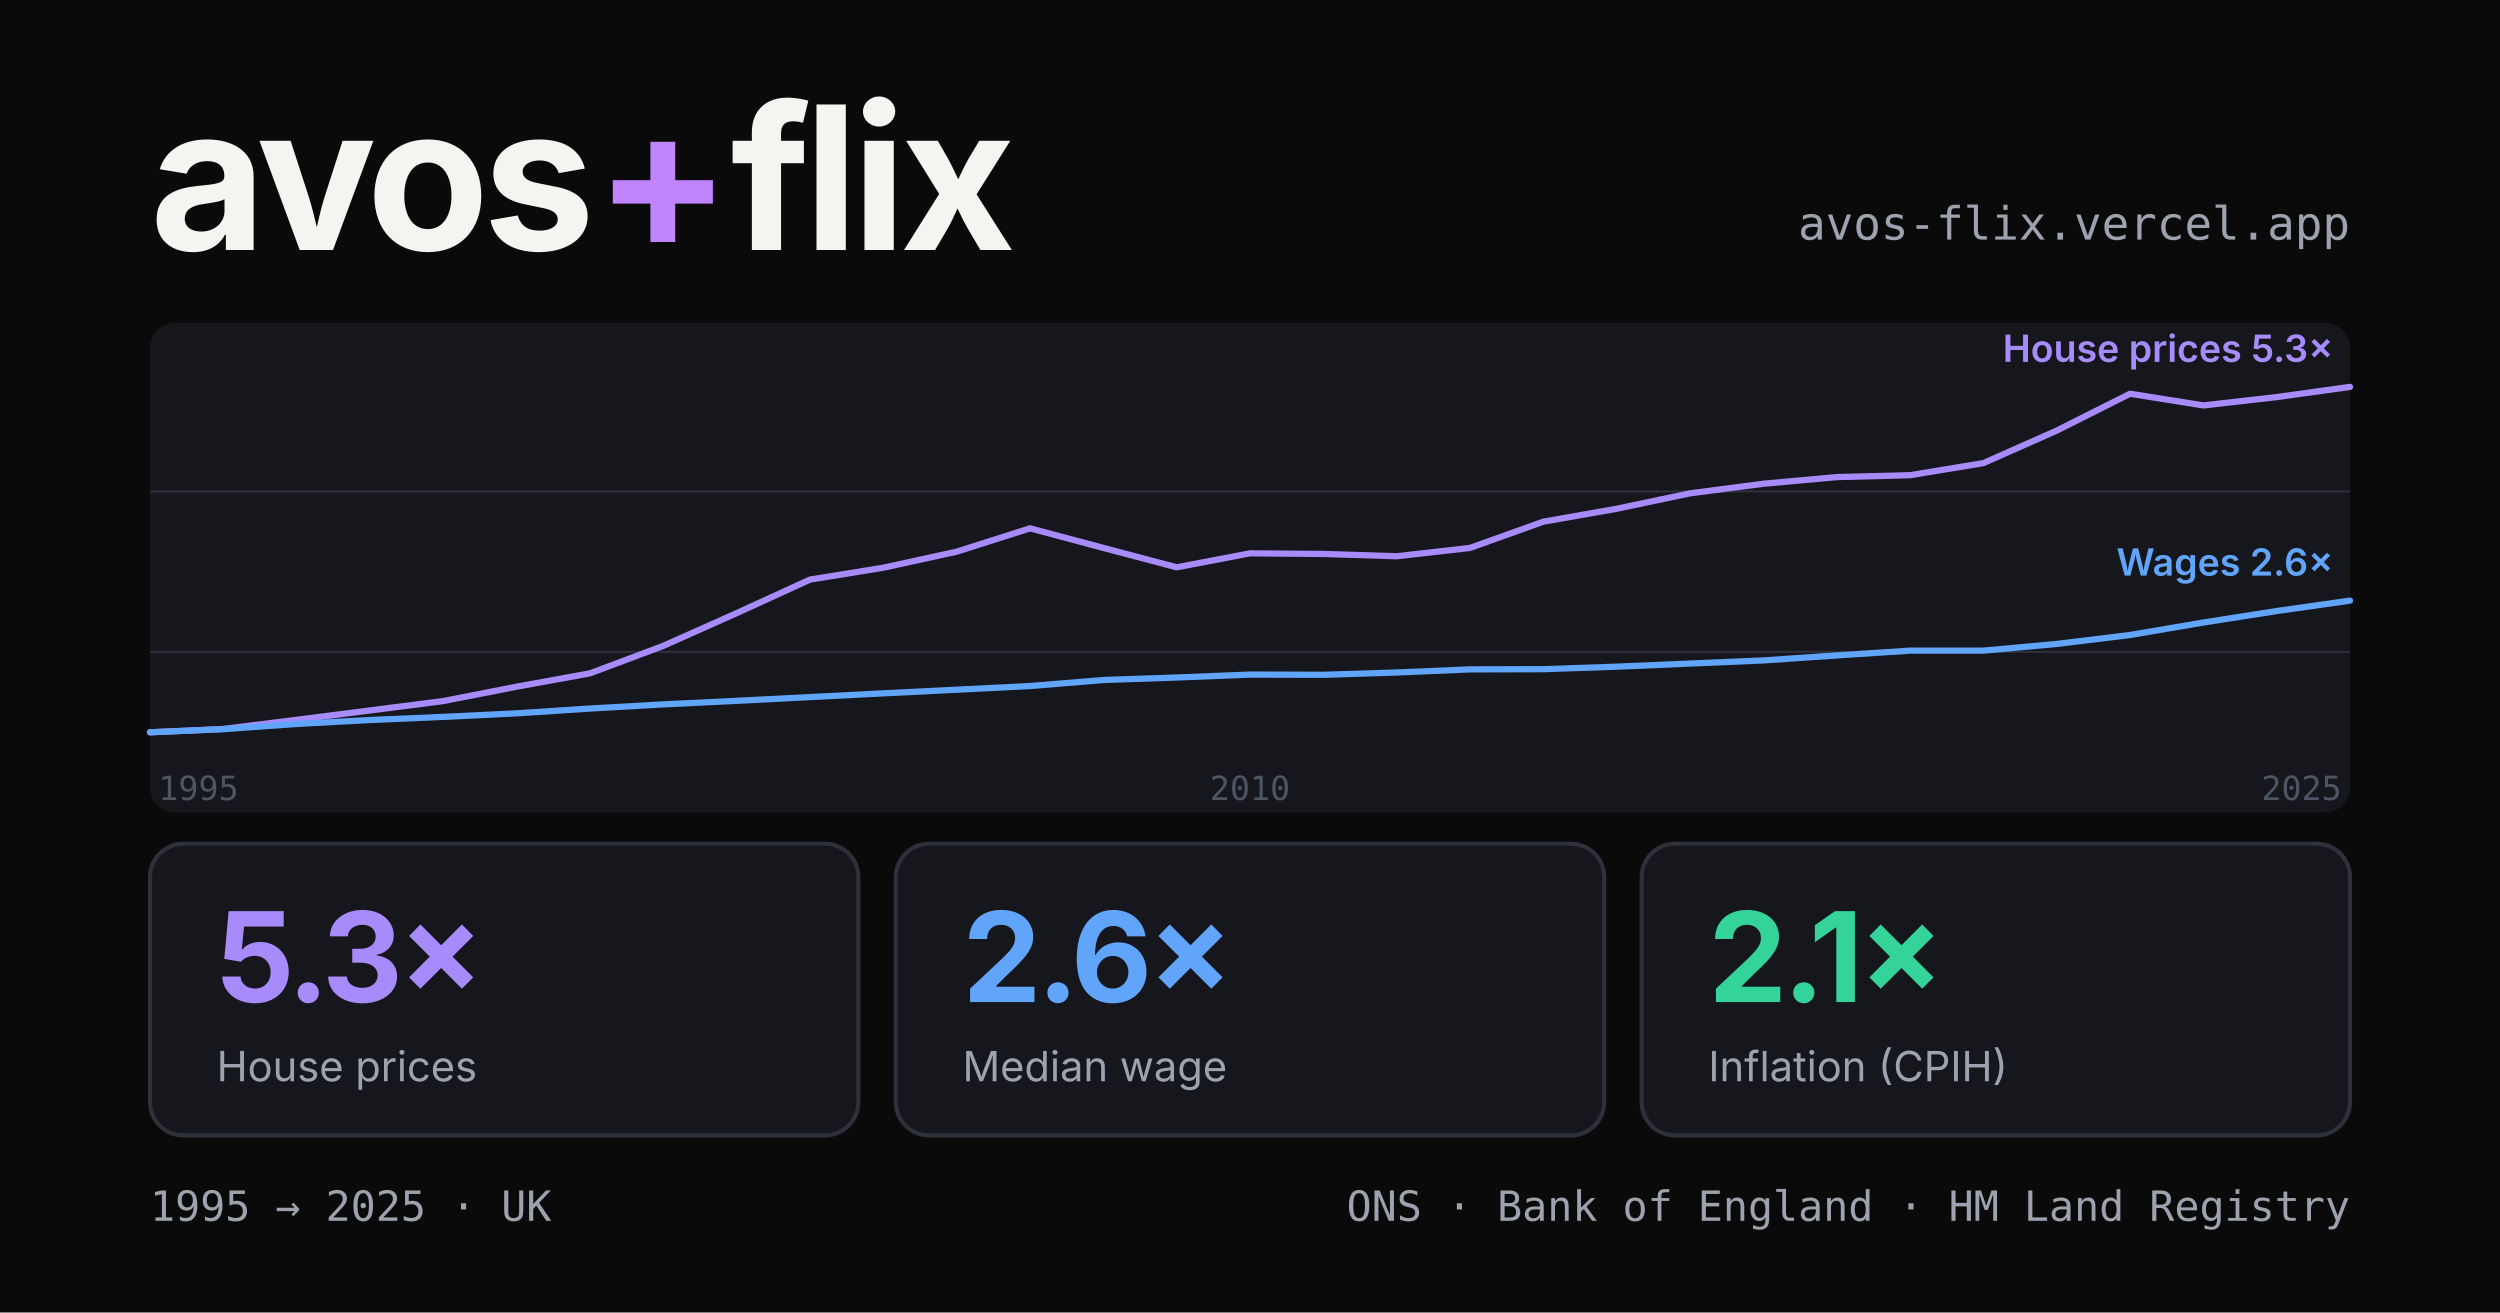
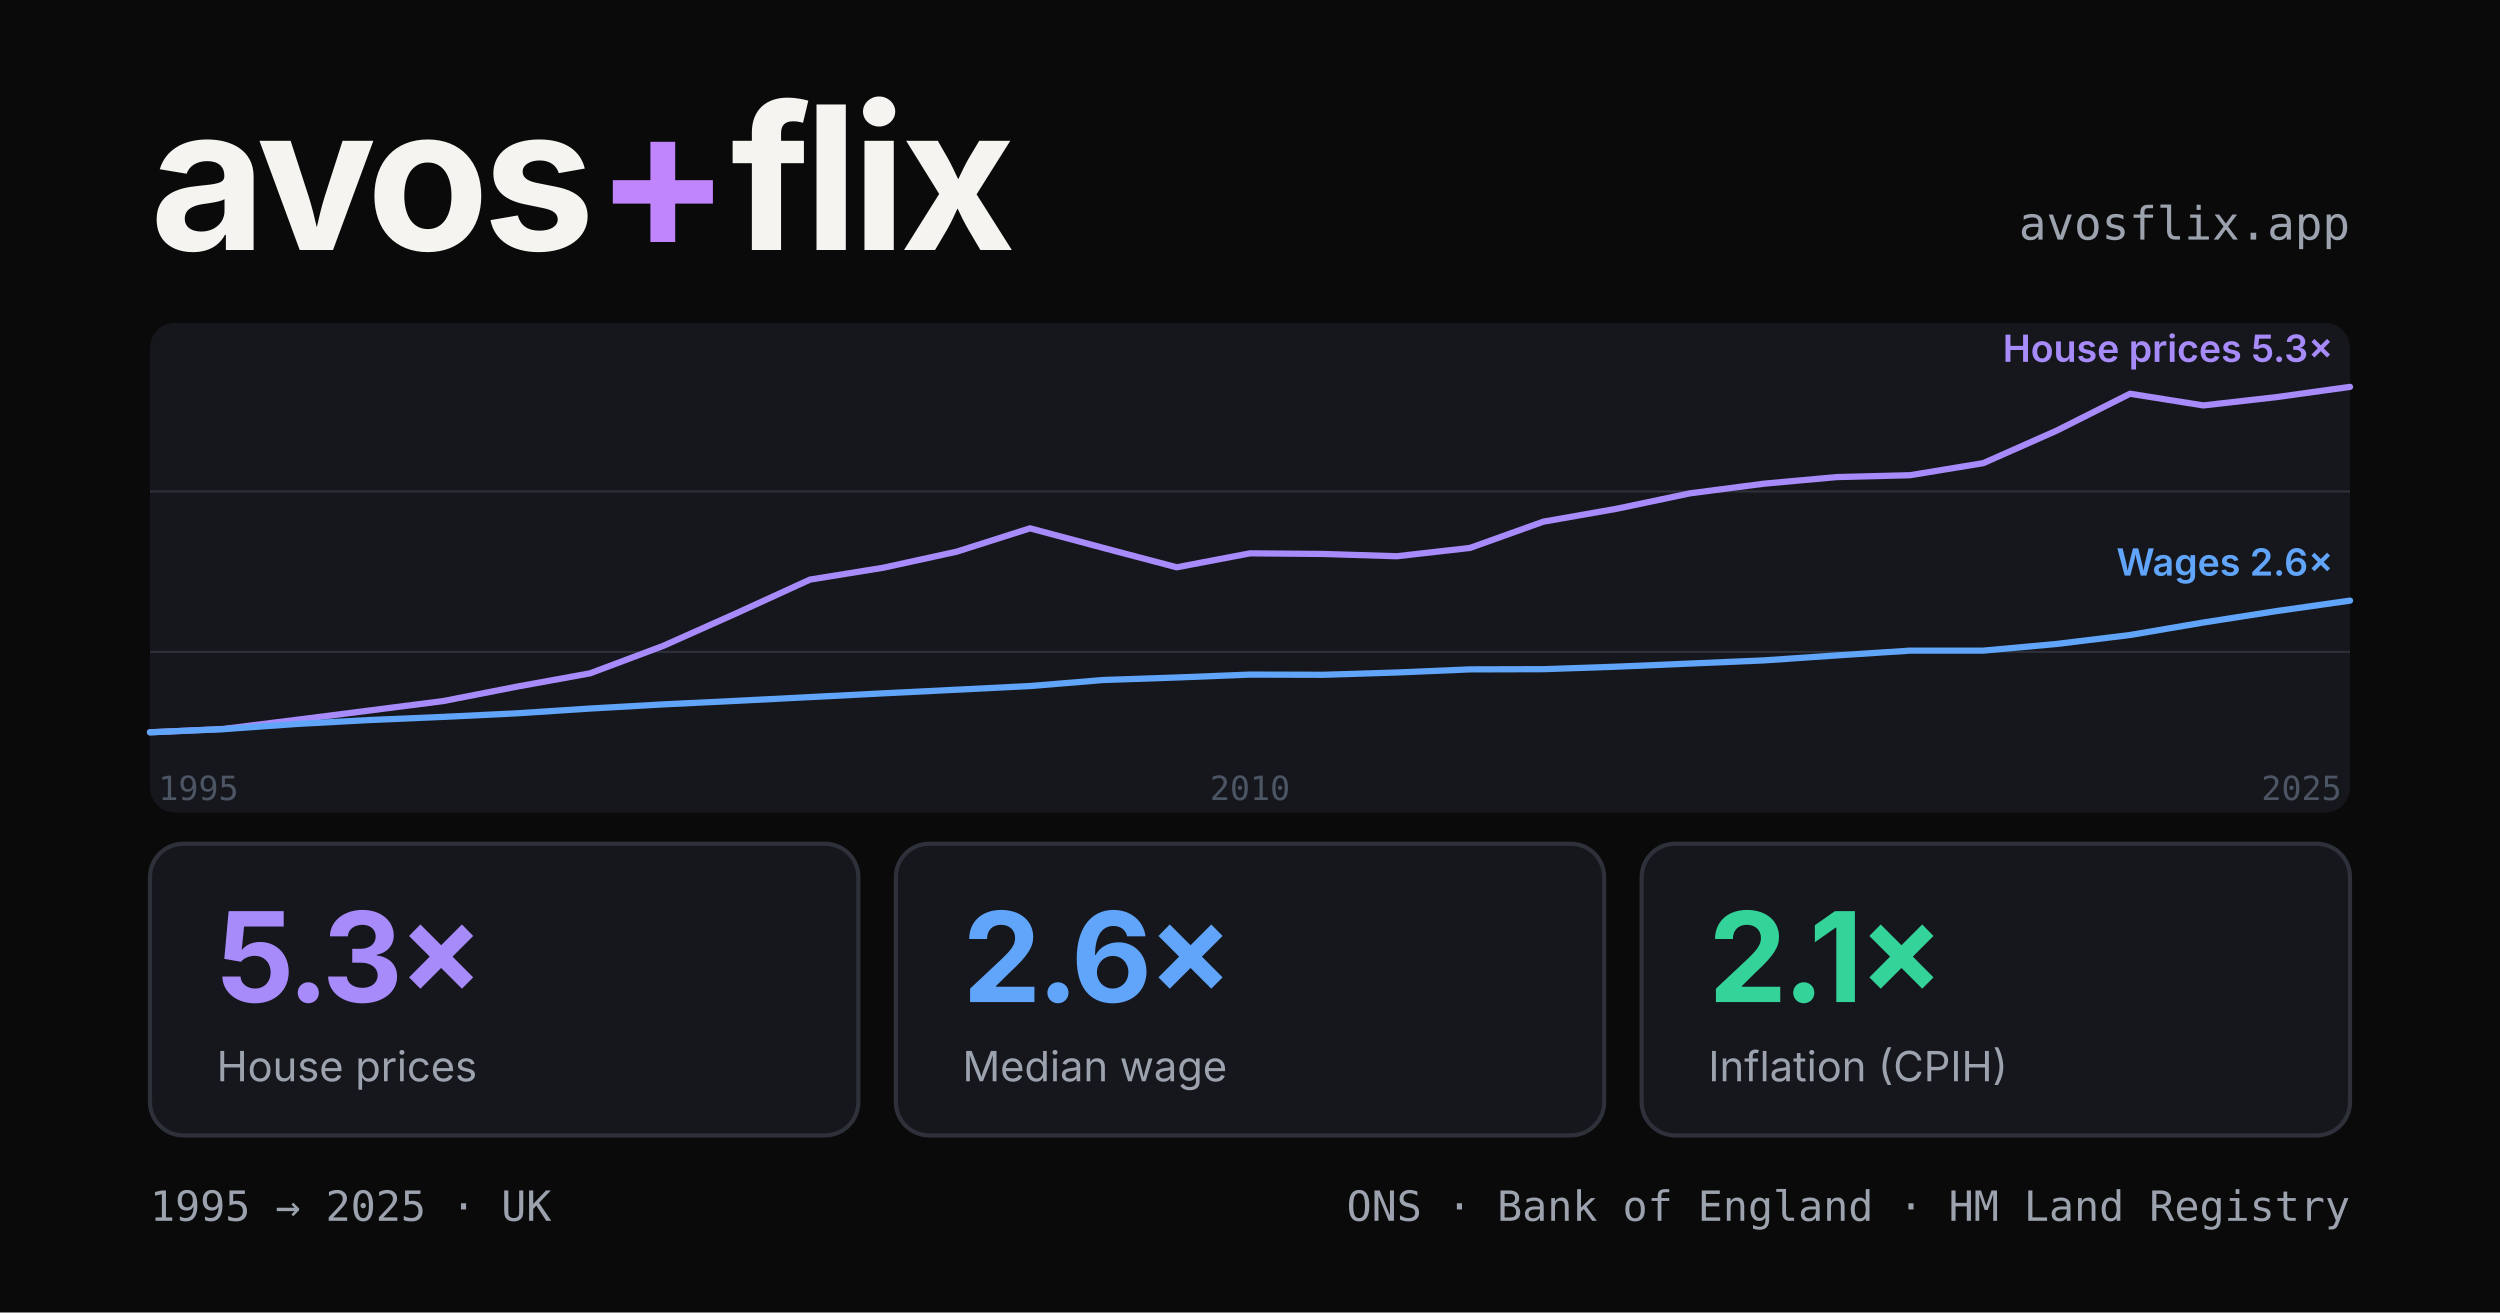
<svg xmlns="http://www.w3.org/2000/svg" viewBox="0 0 1200 630" width="1200" height="630">
  <rect width="1200" height="630" fill="#0a0a0a" />
  <text x="72" y="120" font-family="system-ui, -apple-system, 'Segoe UI', sans-serif" font-size="96" font-weight="700" fill="#f5f4f0" letter-spacing="-3">avos<tspan fill="#c084fc">+</tspan>flix</text>
-   <text x="1128" y="115" font-family="ui-monospace, 'JetBrains Mono', Consolas, monospace" font-size="22" fill="#9ca3af" text-anchor="end">avos-flix.vercel.app</text>
+   <text x="1128" y="115" font-family="ui-monospace, 'JetBrains Mono', Consolas, monospace" font-size="22" fill="#9ca3af" text-anchor="end">avosflix.app</text>
  <g transform="translate(72, 155)">
    <rect width="1056" height="235" rx="12" fill="#16171d" />
    <line x1="0" y1="157.9" x2="1056" y2="157.9" stroke="#2e303a" stroke-width="1" />
    <line x1="0" y1="80.9" x2="1056" y2="80.9" stroke="#2e303a" stroke-width="1" />
    <polyline points="0.0,196.5 35.2,194.9 70.4,190.5 105.6,186.0 140.8,181.5 176.0,174.6 211.2,168.2 246.4,155.0 281.6,139.3 316.8,123.2 352.0,117.5 387.2,109.8 422.4,98.6 457.6,108.0 492.8,117.3 528.0,110.6 563.2,110.9 598.4,112.0 633.6,108.0 668.8,95.4 704.0,89.2 739.2,81.8 774.4,77.2 809.6,74.0 844.8,73.1 880.0,67.3 915.2,51.7 950.4,34.0 985.6,39.6 1020.8,35.6 1056.0,30.7" fill="none" stroke="#a78bfa" stroke-width="3" stroke-linejoin="round" stroke-linecap="round" />
    <polyline points="0.0,196.5 35.2,195.0 70.4,192.5 105.6,190.6 140.8,189.1 176.0,187.4 211.2,185.1 246.4,183.1 281.6,181.4 352.0,177.8 422.4,174.3 457.6,171.4 492.8,170.2 528.0,168.8 563.2,168.9 598.4,167.8 633.6,166.3 668.8,166.2 704.0,165.0 739.2,163.5 774.4,162.0 809.6,159.6 844.8,157.3 880.0,157.3 915.2,154.1 950.4,149.8 985.6,143.8 1020.8,138.3 1056.0,133.3" fill="none" stroke="#60a5fa" stroke-width="3" stroke-linejoin="round" stroke-linecap="round" />
    <text x="1048" y="18.7" font-family="system-ui, -apple-system, sans-serif" font-size="18" font-weight="600" fill="#a78bfa" text-anchor="end">House prices 5.3×</text>
    <text x="1048" y="121.3" font-family="system-ui, -apple-system, sans-serif" font-size="18" font-weight="600" fill="#60a5fa" text-anchor="end">Wages 2.6×</text>
    <text x="4" y="229.0" font-family="ui-monospace, monospace" font-size="16" fill="#4b5563">1995</text>
    <text x="528.0" y="229.0" font-family="ui-monospace, monospace" font-size="16" fill="#4b5563" text-anchor="middle">2010</text>
    <text x="1052" y="229.0" font-family="ui-monospace, monospace" font-size="16" fill="#4b5563" text-anchor="end">2025</text>
  </g>
  <g transform="translate(72, 405)">
    <rect width="340" height="140" rx="16" fill="#16171d" stroke="#2e303a" stroke-width="2" />
    <text x="32" y="76" font-family="system-ui, -apple-system, sans-serif" font-size="60" font-weight="700" fill="#a78bfa" letter-spacing="-2">5.3×</text>
    <text x="32" y="114" font-family="system-ui, -apple-system, sans-serif" font-size="20" fill="#9ca3af">House prices</text>
  </g>
  <g transform="translate(430, 405)">
    <rect width="340" height="140" rx="16" fill="#16171d" stroke="#2e303a" stroke-width="2" />
    <text x="32" y="76" font-family="system-ui, -apple-system, sans-serif" font-size="60" font-weight="700" fill="#60a5fa" letter-spacing="-2">2.6×</text>
    <text x="32" y="114" font-family="system-ui, -apple-system, sans-serif" font-size="20" fill="#9ca3af">Median wage</text>
  </g>
  <g transform="translate(788, 405)">
    <rect width="340" height="140" rx="16" fill="#16171d" stroke="#2e303a" stroke-width="2" />
    <text x="32" y="76" font-family="system-ui, -apple-system, sans-serif" font-size="60" font-weight="700" fill="#34d399" letter-spacing="-2">2.1×</text>
    <text x="32" y="114" font-family="system-ui, -apple-system, sans-serif" font-size="20" fill="#9ca3af">Inflation (CPIH)</text>
  </g>
  <text x="72" y="586" font-family="ui-monospace, monospace" font-size="20" fill="#9ca3af">1995 → 2025 · UK</text>
  <text x="1128" y="586" font-family="ui-monospace, monospace" font-size="20" fill="#9ca3af" text-anchor="end">ONS · Bank of England · HM Land Registry</text>
</svg>
